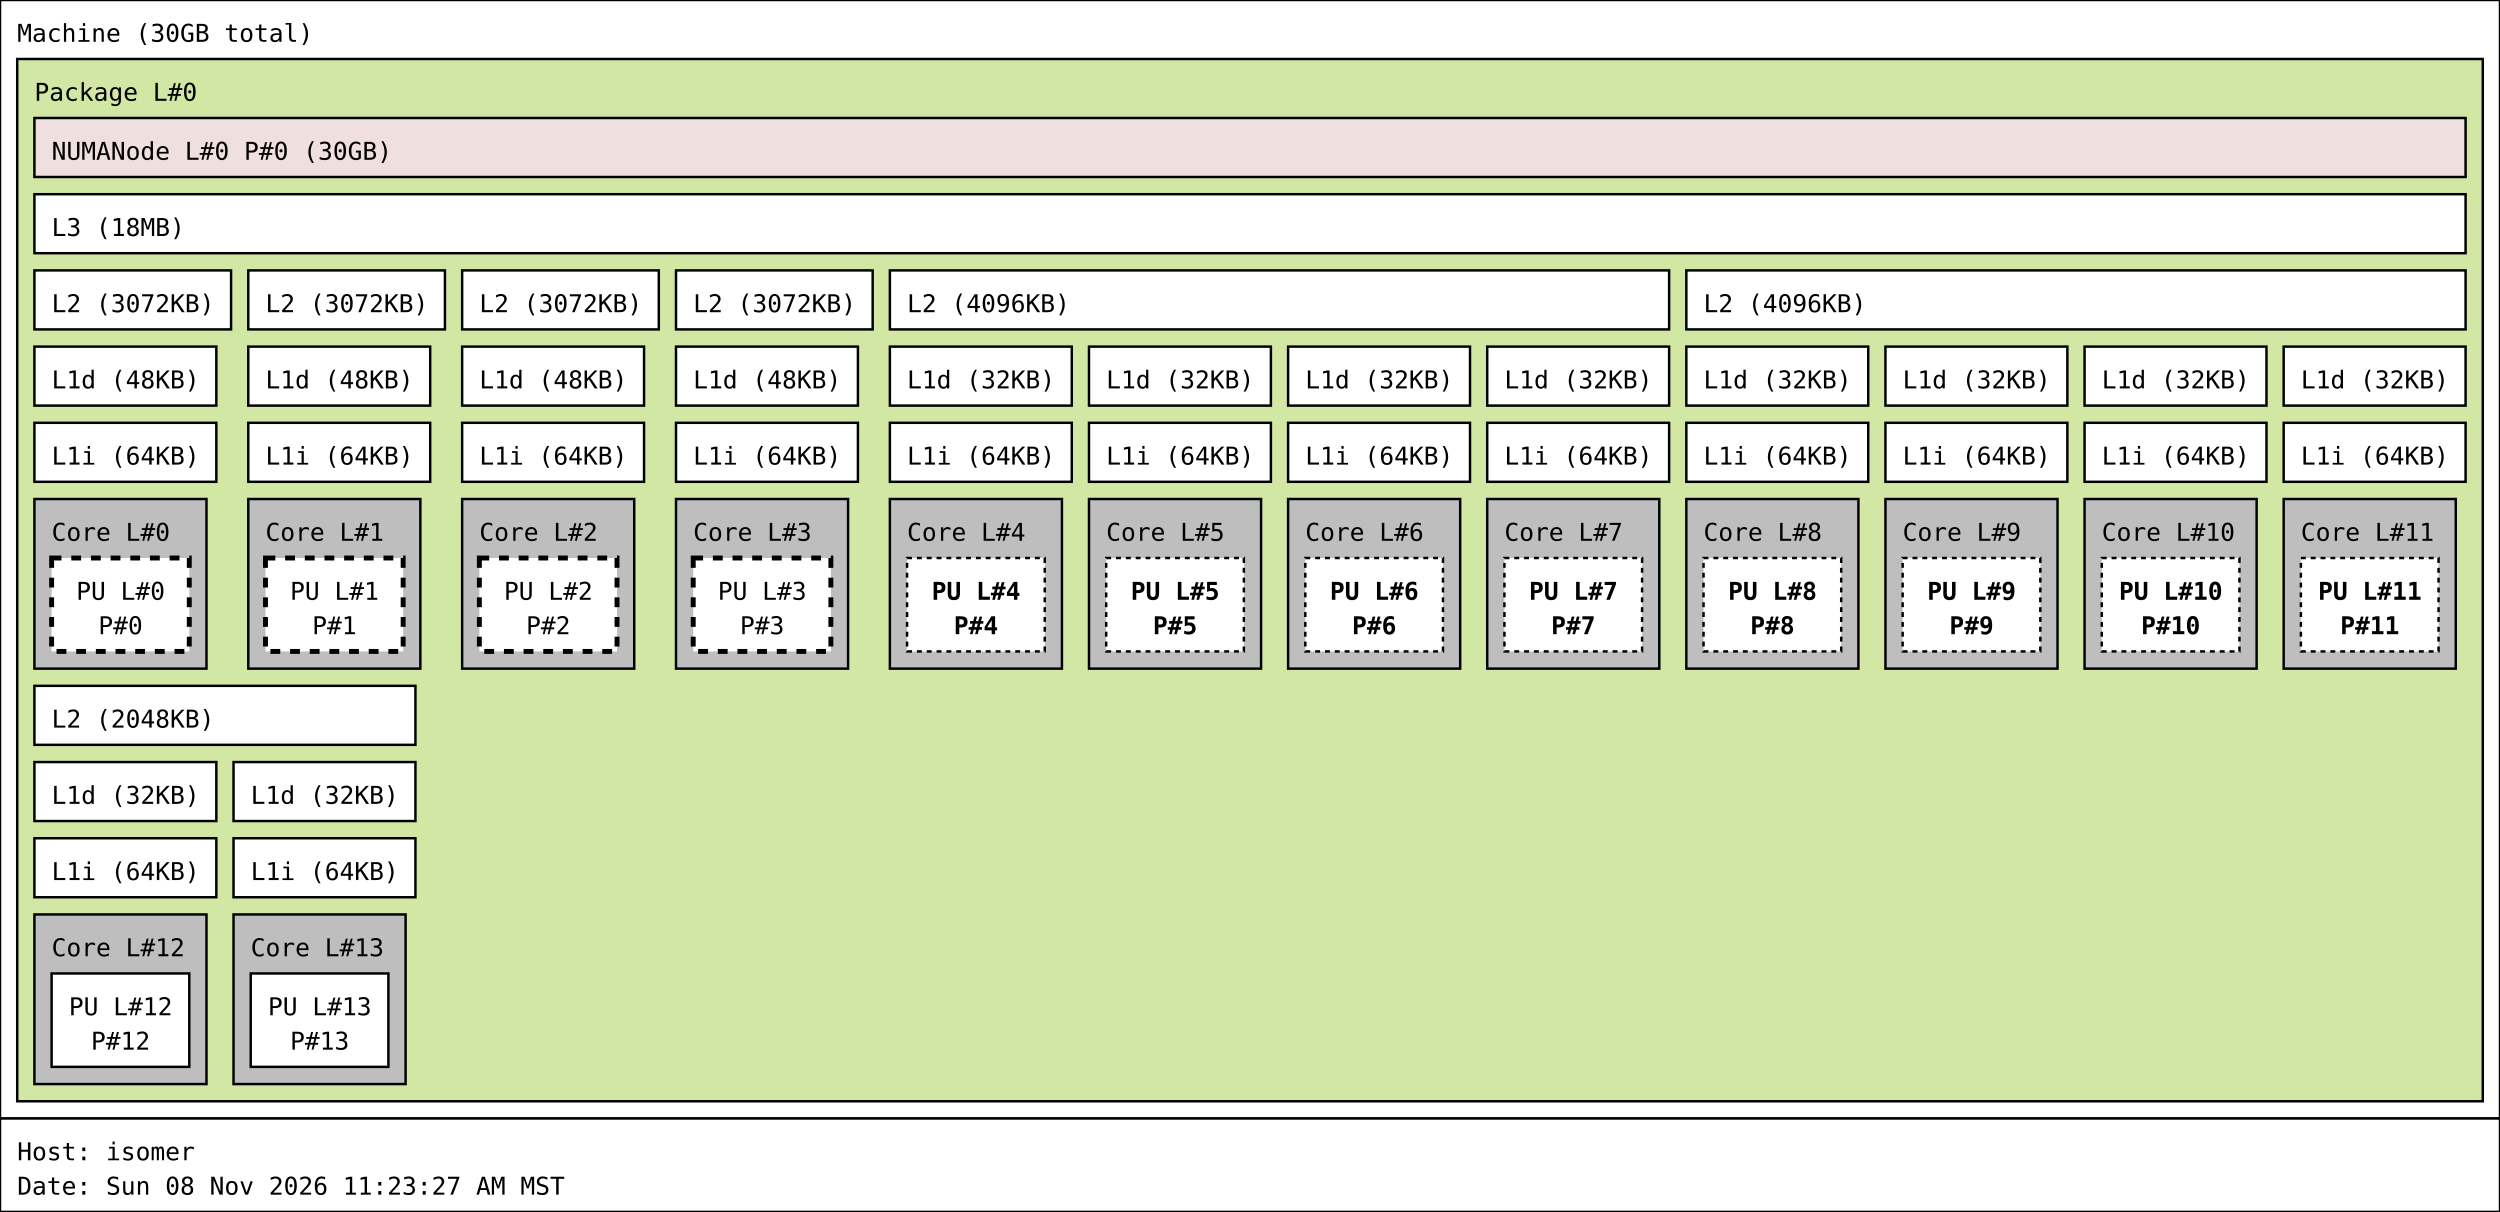
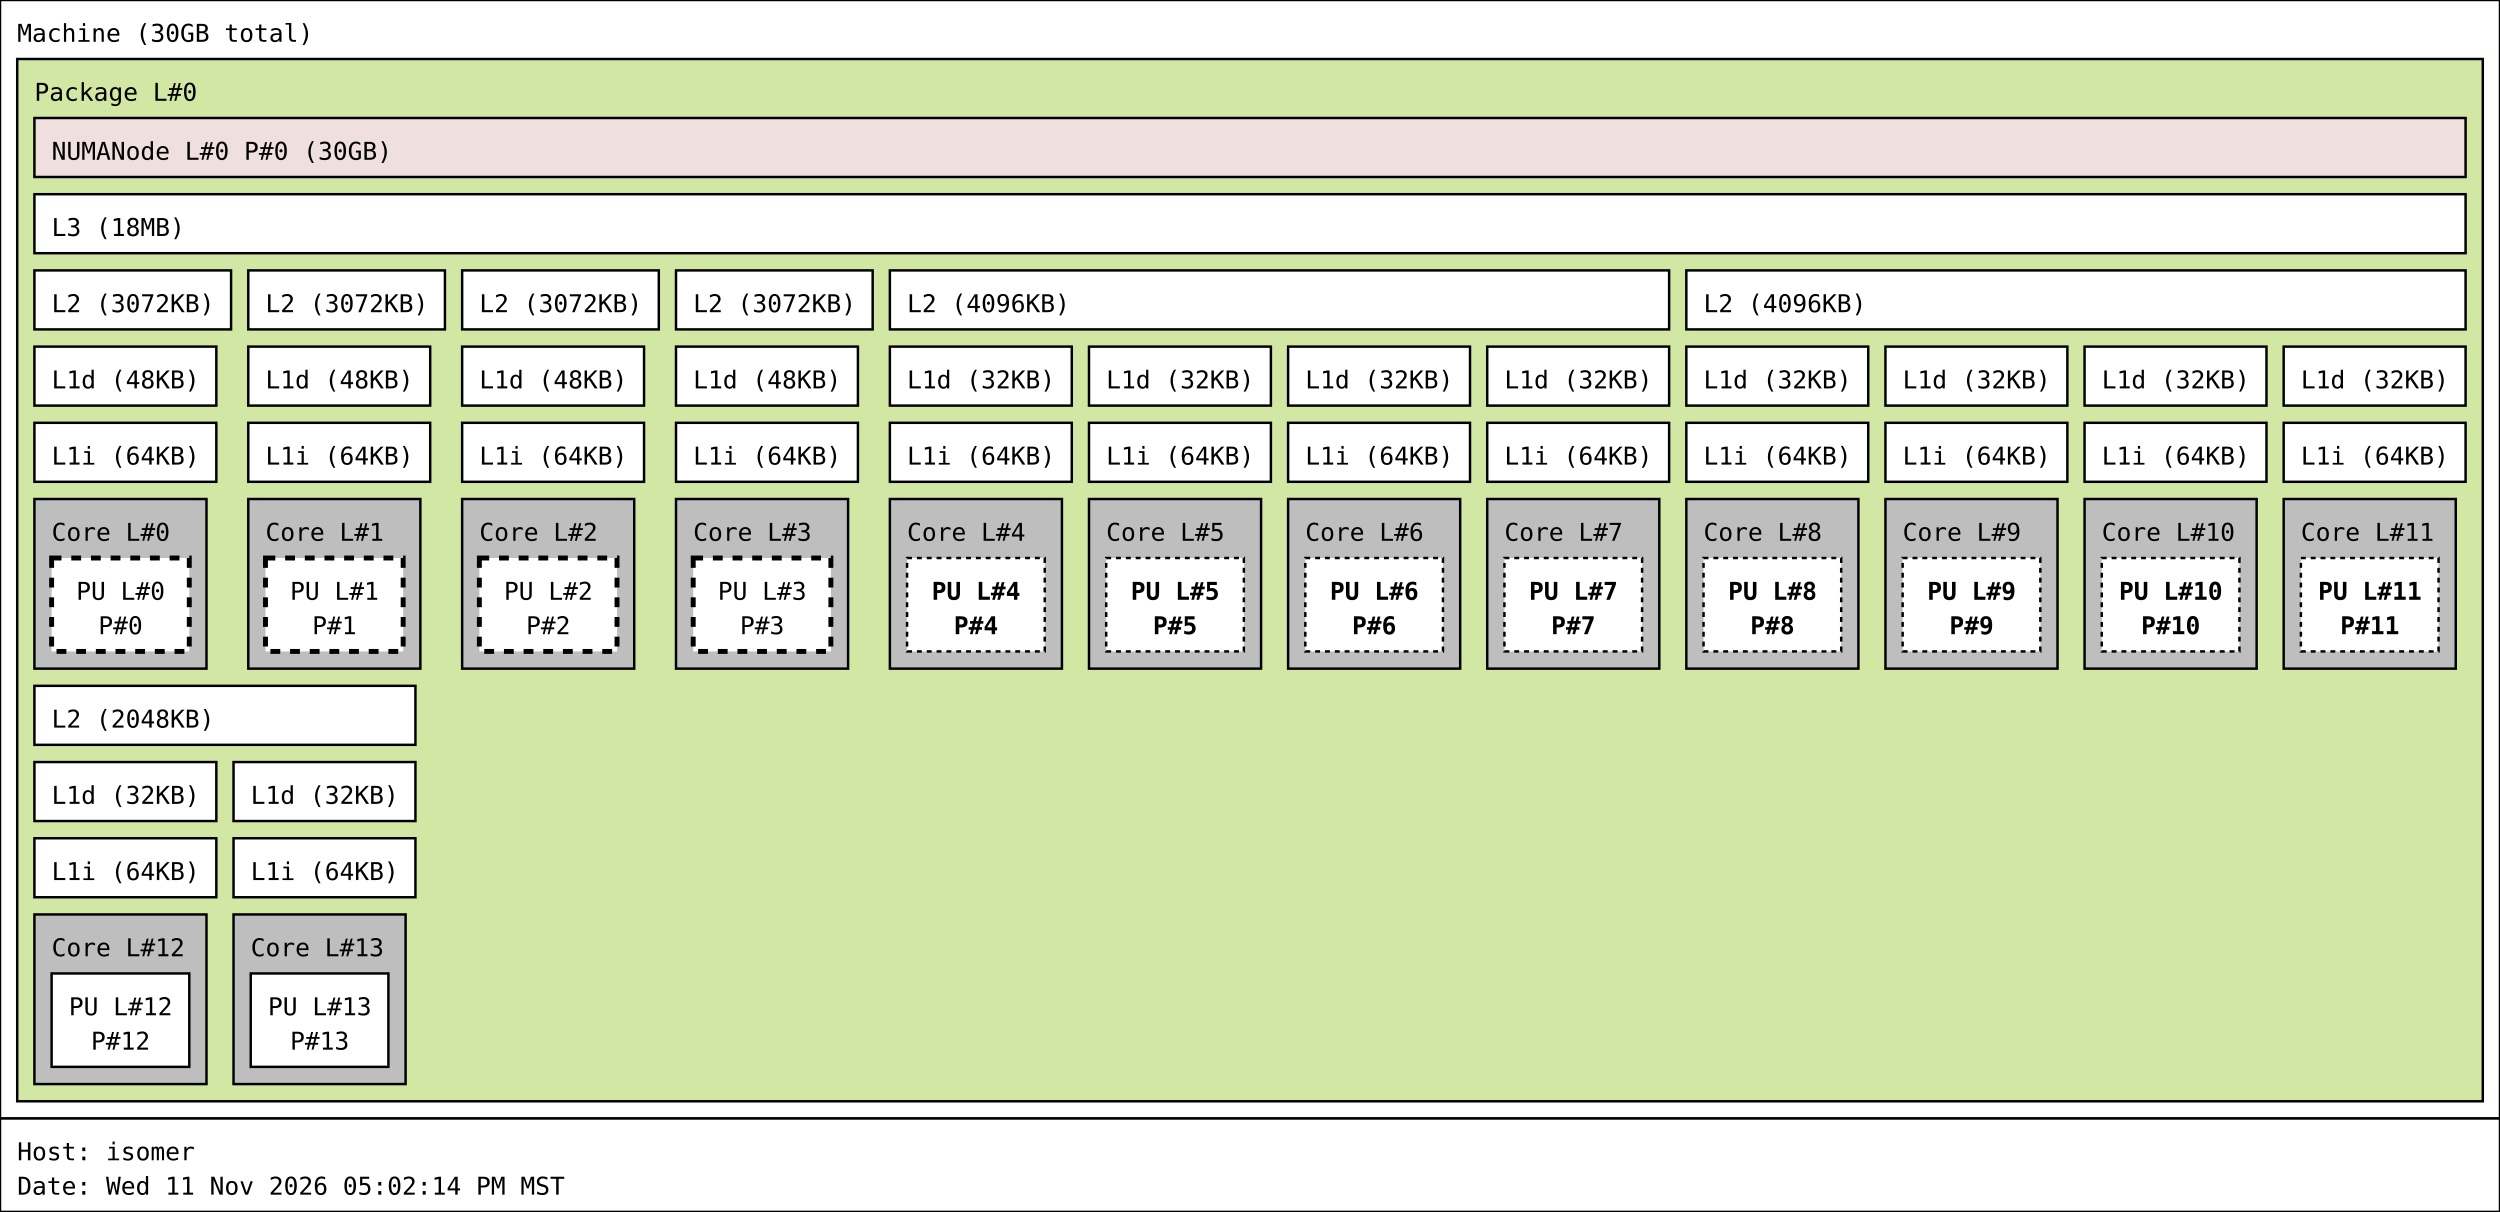
<svg xmlns="http://www.w3.org/2000/svg" width="1017px" height="493px" viewBox="0 0 1017px 493px" version="1.1">
  <rect id="Machine_0_rect" class="Machine" x="0" y="0" width="1017" height="455" fill="rgb(255,255,255)" stroke="rgb(0,0,0)" stroke-width="1" />
  <text id="Machine_0_text" class="Machine" font-family="Monospace" x="7" y="17" fill="rgb(0,0,0)" font-size="10px">Machine (30GB total)</text>
  <rect id="Package_0_rect" class="Package" x="7" y="24" width="1003" height="424" fill="rgb(210,231,164)" stroke="rgb(0,0,0)" stroke-width="1" />
  <text id="Package_0_text" class="Package" font-family="Monospace" x="14" y="41" fill="rgb(0,0,0)" font-size="10px">Package L#0</text>
  <rect id="L3_0_rect" class="L3" x="14" y="79" width="989" height="24" fill="rgb(255,255,255)" stroke="rgb(0,0,0)" stroke-width="1" />
  <text id="L3_0_text" class="L3" font-family="Monospace" x="21" y="96" fill="rgb(0,0,0)" font-size="10px">L3 (18MB)</text>
  <rect id="L2_0_rect" class="L2" x="14" y="110" width="80" height="24" fill="rgb(255,255,255)" stroke="rgb(0,0,0)" stroke-width="1" />
  <text id="L2_0_text" class="L2" font-family="Monospace" x="21" y="127" fill="rgb(0,0,0)" font-size="10px">L2 (3072KB)</text>
  <rect id="L1d_0_rect" class="L1d" x="14" y="141" width="74" height="24" fill="rgb(255,255,255)" stroke="rgb(0,0,0)" stroke-width="1" />
  <text id="L1d_0_text" class="L1d" font-family="Monospace" x="21" y="158" fill="rgb(0,0,0)" font-size="10px">L1d (48KB)</text>
  <rect id="L1i_0_rect" class="L1i" x="14" y="172" width="74" height="24" fill="rgb(255,255,255)" stroke="rgb(0,0,0)" stroke-width="1" />
  <text id="L1i_0_text" class="L1i" font-family="Monospace" x="21" y="189" fill="rgb(0,0,0)" font-size="10px">L1i (64KB)</text>
  <rect id="Core_0_rect" class="Core" x="14" y="203" width="70" height="69" fill="rgb(190,190,190)" stroke="rgb(0,0,0)" stroke-width="1" />
  <text id="Core_0_text" class="Core" font-family="Monospace" x="21" y="220" fill="rgb(0,0,0)" font-size="10px">Core L#0</text>
  <rect id="PU_0_rect" class="PU" x="21" y="227" width="56" height="38" fill="rgb(255,255,255)" stroke="rgb(0,0,0)" stroke-width="2" stroke-dasharray="4" />
  <text id="PU_0_text" class="PU" font-family="Monospace" x="31" y="244" fill="rgb(0,0,0)" font-size="10px">PU L#0</text>
  <text id="PU_0_text_1" class="PU" font-family="Monospace" x="40" y="258" fill="rgb(0,0,0)" font-size="10px">P#0</text>
  <rect id="L2_1_rect" class="L2" x="101" y="110" width="80" height="24" fill="rgb(255,255,255)" stroke="rgb(0,0,0)" stroke-width="1" />
  <text id="L2_1_text" class="L2" font-family="Monospace" x="108" y="127" fill="rgb(0,0,0)" font-size="10px">L2 (3072KB)</text>
  <rect id="L1d_1_rect" class="L1d" x="101" y="141" width="74" height="24" fill="rgb(255,255,255)" stroke="rgb(0,0,0)" stroke-width="1" />
  <text id="L1d_1_text" class="L1d" font-family="Monospace" x="108" y="158" fill="rgb(0,0,0)" font-size="10px">L1d (48KB)</text>
  <rect id="L1i_1_rect" class="L1i" x="101" y="172" width="74" height="24" fill="rgb(255,255,255)" stroke="rgb(0,0,0)" stroke-width="1" />
  <text id="L1i_1_text" class="L1i" font-family="Monospace" x="108" y="189" fill="rgb(0,0,0)" font-size="10px">L1i (64KB)</text>
  <rect id="Core_1_rect" class="Core" x="101" y="203" width="70" height="69" fill="rgb(190,190,190)" stroke="rgb(0,0,0)" stroke-width="1" />
  <text id="Core_1_text" class="Core" font-family="Monospace" x="108" y="220" fill="rgb(0,0,0)" font-size="10px">Core L#1</text>
  <rect id="PU_1_rect" class="PU" x="108" y="227" width="56" height="38" fill="rgb(255,255,255)" stroke="rgb(0,0,0)" stroke-width="2" stroke-dasharray="4" />
  <text id="PU_1_text" class="PU" font-family="Monospace" x="118" y="244" fill="rgb(0,0,0)" font-size="10px">PU L#1</text>
  <text id="PU_1_text_1" class="PU" font-family="Monospace" x="127" y="258" fill="rgb(0,0,0)" font-size="10px">P#1</text>
  <rect id="L2_2_rect" class="L2" x="188" y="110" width="80" height="24" fill="rgb(255,255,255)" stroke="rgb(0,0,0)" stroke-width="1" />
  <text id="L2_2_text" class="L2" font-family="Monospace" x="195" y="127" fill="rgb(0,0,0)" font-size="10px">L2 (3072KB)</text>
  <rect id="L1d_2_rect" class="L1d" x="188" y="141" width="74" height="24" fill="rgb(255,255,255)" stroke="rgb(0,0,0)" stroke-width="1" />
  <text id="L1d_2_text" class="L1d" font-family="Monospace" x="195" y="158" fill="rgb(0,0,0)" font-size="10px">L1d (48KB)</text>
  <rect id="L1i_2_rect" class="L1i" x="188" y="172" width="74" height="24" fill="rgb(255,255,255)" stroke="rgb(0,0,0)" stroke-width="1" />
  <text id="L1i_2_text" class="L1i" font-family="Monospace" x="195" y="189" fill="rgb(0,0,0)" font-size="10px">L1i (64KB)</text>
  <rect id="Core_2_rect" class="Core" x="188" y="203" width="70" height="69" fill="rgb(190,190,190)" stroke="rgb(0,0,0)" stroke-width="1" />
  <text id="Core_2_text" class="Core" font-family="Monospace" x="195" y="220" fill="rgb(0,0,0)" font-size="10px">Core L#2</text>
  <rect id="PU_2_rect" class="PU" x="195" y="227" width="56" height="38" fill="rgb(255,255,255)" stroke="rgb(0,0,0)" stroke-width="2" stroke-dasharray="4" />
  <text id="PU_2_text" class="PU" font-family="Monospace" x="205" y="244" fill="rgb(0,0,0)" font-size="10px">PU L#2</text>
  <text id="PU_2_text_1" class="PU" font-family="Monospace" x="214" y="258" fill="rgb(0,0,0)" font-size="10px">P#2</text>
  <rect id="L2_3_rect" class="L2" x="275" y="110" width="80" height="24" fill="rgb(255,255,255)" stroke="rgb(0,0,0)" stroke-width="1" />
  <text id="L2_3_text" class="L2" font-family="Monospace" x="282" y="127" fill="rgb(0,0,0)" font-size="10px">L2 (3072KB)</text>
  <rect id="L1d_3_rect" class="L1d" x="275" y="141" width="74" height="24" fill="rgb(255,255,255)" stroke="rgb(0,0,0)" stroke-width="1" />
  <text id="L1d_3_text" class="L1d" font-family="Monospace" x="282" y="158" fill="rgb(0,0,0)" font-size="10px">L1d (48KB)</text>
  <rect id="L1i_3_rect" class="L1i" x="275" y="172" width="74" height="24" fill="rgb(255,255,255)" stroke="rgb(0,0,0)" stroke-width="1" />
  <text id="L1i_3_text" class="L1i" font-family="Monospace" x="282" y="189" fill="rgb(0,0,0)" font-size="10px">L1i (64KB)</text>
  <rect id="Core_3_rect" class="Core" x="275" y="203" width="70" height="69" fill="rgb(190,190,190)" stroke="rgb(0,0,0)" stroke-width="1" />
  <text id="Core_3_text" class="Core" font-family="Monospace" x="282" y="220" fill="rgb(0,0,0)" font-size="10px">Core L#3</text>
  <rect id="PU_3_rect" class="PU" x="282" y="227" width="56" height="38" fill="rgb(255,255,255)" stroke="rgb(0,0,0)" stroke-width="2" stroke-dasharray="4" />
  <text id="PU_3_text" class="PU" font-family="Monospace" x="292" y="244" fill="rgb(0,0,0)" font-size="10px">PU L#3</text>
  <text id="PU_3_text_1" class="PU" font-family="Monospace" x="301" y="258" fill="rgb(0,0,0)" font-size="10px">P#3</text>
  <rect id="L2_4_rect" class="L2" x="362" y="110" width="317" height="24" fill="rgb(255,255,255)" stroke="rgb(0,0,0)" stroke-width="1" />
  <text id="L2_4_text" class="L2" font-family="Monospace" x="369" y="127" fill="rgb(0,0,0)" font-size="10px">L2 (4096KB)</text>
  <rect id="L1d_4_rect" class="L1d" x="362" y="141" width="74" height="24" fill="rgb(255,255,255)" stroke="rgb(0,0,0)" stroke-width="1" />
  <text id="L1d_4_text" class="L1d" font-family="Monospace" x="369" y="158" fill="rgb(0,0,0)" font-size="10px">L1d (32KB)</text>
  <rect id="L1i_4_rect" class="L1i" x="362" y="172" width="74" height="24" fill="rgb(255,255,255)" stroke="rgb(0,0,0)" stroke-width="1" />
  <text id="L1i_4_text" class="L1i" font-family="Monospace" x="369" y="189" fill="rgb(0,0,0)" font-size="10px">L1i (64KB)</text>
  <rect id="Core_4_rect" class="Core" x="362" y="203" width="70" height="69" fill="rgb(190,190,190)" stroke="rgb(0,0,0)" stroke-width="1" />
  <text id="Core_4_text" class="Core" font-family="Monospace" x="369" y="220" fill="rgb(0,0,0)" font-size="10px">Core L#4</text>
  <rect id="PU_4_rect" class="PU" x="369" y="227" width="56" height="38" fill="rgb(255,255,255)" stroke="rgb(0,0,0)" stroke-width="1" stroke-dasharray="2" />
  <text id="PU_4_text" class="PU" font-family="Monospace" font-weight="bold" x="379" y="244" fill="rgb(0,0,0)" font-size="10px">PU L#4</text>
  <text id="PU_4_text_1" class="PU" font-family="Monospace" font-weight="bold" x="388" y="258" fill="rgb(0,0,0)" font-size="10px">P#4</text>
  <rect id="L1d_5_rect" class="L1d" x="443" y="141" width="74" height="24" fill="rgb(255,255,255)" stroke="rgb(0,0,0)" stroke-width="1" />
  <text id="L1d_5_text" class="L1d" font-family="Monospace" x="450" y="158" fill="rgb(0,0,0)" font-size="10px">L1d (32KB)</text>
  <rect id="L1i_5_rect" class="L1i" x="443" y="172" width="74" height="24" fill="rgb(255,255,255)" stroke="rgb(0,0,0)" stroke-width="1" />
  <text id="L1i_5_text" class="L1i" font-family="Monospace" x="450" y="189" fill="rgb(0,0,0)" font-size="10px">L1i (64KB)</text>
  <rect id="Core_5_rect" class="Core" x="443" y="203" width="70" height="69" fill="rgb(190,190,190)" stroke="rgb(0,0,0)" stroke-width="1" />
  <text id="Core_5_text" class="Core" font-family="Monospace" x="450" y="220" fill="rgb(0,0,0)" font-size="10px">Core L#5</text>
  <rect id="PU_5_rect" class="PU" x="450" y="227" width="56" height="38" fill="rgb(255,255,255)" stroke="rgb(0,0,0)" stroke-width="1" stroke-dasharray="2" />
  <text id="PU_5_text" class="PU" font-family="Monospace" font-weight="bold" x="460" y="244" fill="rgb(0,0,0)" font-size="10px">PU L#5</text>
  <text id="PU_5_text_1" class="PU" font-family="Monospace" font-weight="bold" x="469" y="258" fill="rgb(0,0,0)" font-size="10px">P#5</text>
  <rect id="L1d_6_rect" class="L1d" x="524" y="141" width="74" height="24" fill="rgb(255,255,255)" stroke="rgb(0,0,0)" stroke-width="1" />
  <text id="L1d_6_text" class="L1d" font-family="Monospace" x="531" y="158" fill="rgb(0,0,0)" font-size="10px">L1d (32KB)</text>
  <rect id="L1i_6_rect" class="L1i" x="524" y="172" width="74" height="24" fill="rgb(255,255,255)" stroke="rgb(0,0,0)" stroke-width="1" />
  <text id="L1i_6_text" class="L1i" font-family="Monospace" x="531" y="189" fill="rgb(0,0,0)" font-size="10px">L1i (64KB)</text>
  <rect id="Core_6_rect" class="Core" x="524" y="203" width="70" height="69" fill="rgb(190,190,190)" stroke="rgb(0,0,0)" stroke-width="1" />
  <text id="Core_6_text" class="Core" font-family="Monospace" x="531" y="220" fill="rgb(0,0,0)" font-size="10px">Core L#6</text>
  <rect id="PU_6_rect" class="PU" x="531" y="227" width="56" height="38" fill="rgb(255,255,255)" stroke="rgb(0,0,0)" stroke-width="1" stroke-dasharray="2" />
  <text id="PU_6_text" class="PU" font-family="Monospace" font-weight="bold" x="541" y="244" fill="rgb(0,0,0)" font-size="10px">PU L#6</text>
  <text id="PU_6_text_1" class="PU" font-family="Monospace" font-weight="bold" x="550" y="258" fill="rgb(0,0,0)" font-size="10px">P#6</text>
  <rect id="L1d_7_rect" class="L1d" x="605" y="141" width="74" height="24" fill="rgb(255,255,255)" stroke="rgb(0,0,0)" stroke-width="1" />
  <text id="L1d_7_text" class="L1d" font-family="Monospace" x="612" y="158" fill="rgb(0,0,0)" font-size="10px">L1d (32KB)</text>
  <rect id="L1i_7_rect" class="L1i" x="605" y="172" width="74" height="24" fill="rgb(255,255,255)" stroke="rgb(0,0,0)" stroke-width="1" />
  <text id="L1i_7_text" class="L1i" font-family="Monospace" x="612" y="189" fill="rgb(0,0,0)" font-size="10px">L1i (64KB)</text>
  <rect id="Core_7_rect" class="Core" x="605" y="203" width="70" height="69" fill="rgb(190,190,190)" stroke="rgb(0,0,0)" stroke-width="1" />
  <text id="Core_7_text" class="Core" font-family="Monospace" x="612" y="220" fill="rgb(0,0,0)" font-size="10px">Core L#7</text>
  <rect id="PU_7_rect" class="PU" x="612" y="227" width="56" height="38" fill="rgb(255,255,255)" stroke="rgb(0,0,0)" stroke-width="1" stroke-dasharray="2" />
  <text id="PU_7_text" class="PU" font-family="Monospace" font-weight="bold" x="622" y="244" fill="rgb(0,0,0)" font-size="10px">PU L#7</text>
  <text id="PU_7_text_1" class="PU" font-family="Monospace" font-weight="bold" x="631" y="258" fill="rgb(0,0,0)" font-size="10px">P#7</text>
  <rect id="L2_5_rect" class="L2" x="686" y="110" width="317" height="24" fill="rgb(255,255,255)" stroke="rgb(0,0,0)" stroke-width="1" />
  <text id="L2_5_text" class="L2" font-family="Monospace" x="693" y="127" fill="rgb(0,0,0)" font-size="10px">L2 (4096KB)</text>
  <rect id="L1d_8_rect" class="L1d" x="686" y="141" width="74" height="24" fill="rgb(255,255,255)" stroke="rgb(0,0,0)" stroke-width="1" />
  <text id="L1d_8_text" class="L1d" font-family="Monospace" x="693" y="158" fill="rgb(0,0,0)" font-size="10px">L1d (32KB)</text>
  <rect id="L1i_8_rect" class="L1i" x="686" y="172" width="74" height="24" fill="rgb(255,255,255)" stroke="rgb(0,0,0)" stroke-width="1" />
  <text id="L1i_8_text" class="L1i" font-family="Monospace" x="693" y="189" fill="rgb(0,0,0)" font-size="10px">L1i (64KB)</text>
  <rect id="Core_8_rect" class="Core" x="686" y="203" width="70" height="69" fill="rgb(190,190,190)" stroke="rgb(0,0,0)" stroke-width="1" />
  <text id="Core_8_text" class="Core" font-family="Monospace" x="693" y="220" fill="rgb(0,0,0)" font-size="10px">Core L#8</text>
  <rect id="PU_8_rect" class="PU" x="693" y="227" width="56" height="38" fill="rgb(255,255,255)" stroke="rgb(0,0,0)" stroke-width="1" stroke-dasharray="2" />
  <text id="PU_8_text" class="PU" font-family="Monospace" font-weight="bold" x="703" y="244" fill="rgb(0,0,0)" font-size="10px">PU L#8</text>
  <text id="PU_8_text_1" class="PU" font-family="Monospace" font-weight="bold" x="712" y="258" fill="rgb(0,0,0)" font-size="10px">P#8</text>
  <rect id="L1d_9_rect" class="L1d" x="767" y="141" width="74" height="24" fill="rgb(255,255,255)" stroke="rgb(0,0,0)" stroke-width="1" />
  <text id="L1d_9_text" class="L1d" font-family="Monospace" x="774" y="158" fill="rgb(0,0,0)" font-size="10px">L1d (32KB)</text>
  <rect id="L1i_9_rect" class="L1i" x="767" y="172" width="74" height="24" fill="rgb(255,255,255)" stroke="rgb(0,0,0)" stroke-width="1" />
  <text id="L1i_9_text" class="L1i" font-family="Monospace" x="774" y="189" fill="rgb(0,0,0)" font-size="10px">L1i (64KB)</text>
  <rect id="Core_9_rect" class="Core" x="767" y="203" width="70" height="69" fill="rgb(190,190,190)" stroke="rgb(0,0,0)" stroke-width="1" />
  <text id="Core_9_text" class="Core" font-family="Monospace" x="774" y="220" fill="rgb(0,0,0)" font-size="10px">Core L#9</text>
  <rect id="PU_9_rect" class="PU" x="774" y="227" width="56" height="38" fill="rgb(255,255,255)" stroke="rgb(0,0,0)" stroke-width="1" stroke-dasharray="2" />
  <text id="PU_9_text" class="PU" font-family="Monospace" font-weight="bold" x="784" y="244" fill="rgb(0,0,0)" font-size="10px">PU L#9</text>
  <text id="PU_9_text_1" class="PU" font-family="Monospace" font-weight="bold" x="793" y="258" fill="rgb(0,0,0)" font-size="10px">P#9</text>
  <rect id="L1d_10_rect" class="L1d" x="848" y="141" width="74" height="24" fill="rgb(255,255,255)" stroke="rgb(0,0,0)" stroke-width="1" />
  <text id="L1d_10_text" class="L1d" font-family="Monospace" x="855" y="158" fill="rgb(0,0,0)" font-size="10px">L1d (32KB)</text>
  <rect id="L1i_10_rect" class="L1i" x="848" y="172" width="74" height="24" fill="rgb(255,255,255)" stroke="rgb(0,0,0)" stroke-width="1" />
  <text id="L1i_10_text" class="L1i" font-family="Monospace" x="855" y="189" fill="rgb(0,0,0)" font-size="10px">L1i (64KB)</text>
  <rect id="Core_10_rect" class="Core" x="848" y="203" width="70" height="69" fill="rgb(190,190,190)" stroke="rgb(0,0,0)" stroke-width="1" />
  <text id="Core_10_text" class="Core" font-family="Monospace" x="855" y="220" fill="rgb(0,0,0)" font-size="10px">Core L#10</text>
  <rect id="PU_10_rect" class="PU" x="855" y="227" width="56" height="38" fill="rgb(255,255,255)" stroke="rgb(0,0,0)" stroke-width="1" stroke-dasharray="2" />
  <text id="PU_10_text" class="PU" font-family="Monospace" font-weight="bold" x="862" y="244" fill="rgb(0,0,0)" font-size="10px">PU L#10</text>
  <text id="PU_10_text_1" class="PU" font-family="Monospace" font-weight="bold" x="871" y="258" fill="rgb(0,0,0)" font-size="10px">P#10</text>
  <rect id="L1d_11_rect" class="L1d" x="929" y="141" width="74" height="24" fill="rgb(255,255,255)" stroke="rgb(0,0,0)" stroke-width="1" />
  <text id="L1d_11_text" class="L1d" font-family="Monospace" x="936" y="158" fill="rgb(0,0,0)" font-size="10px">L1d (32KB)</text>
  <rect id="L1i_11_rect" class="L1i" x="929" y="172" width="74" height="24" fill="rgb(255,255,255)" stroke="rgb(0,0,0)" stroke-width="1" />
  <text id="L1i_11_text" class="L1i" font-family="Monospace" x="936" y="189" fill="rgb(0,0,0)" font-size="10px">L1i (64KB)</text>
  <rect id="Core_11_rect" class="Core" x="929" y="203" width="70" height="69" fill="rgb(190,190,190)" stroke="rgb(0,0,0)" stroke-width="1" />
  <text id="Core_11_text" class="Core" font-family="Monospace" x="936" y="220" fill="rgb(0,0,0)" font-size="10px">Core L#11</text>
  <rect id="PU_11_rect" class="PU" x="936" y="227" width="56" height="38" fill="rgb(255,255,255)" stroke="rgb(0,0,0)" stroke-width="1" stroke-dasharray="2" />
  <text id="PU_11_text" class="PU" font-family="Monospace" font-weight="bold" x="943" y="244" fill="rgb(0,0,0)" font-size="10px">PU L#11</text>
  <text id="PU_11_text_1" class="PU" font-family="Monospace" font-weight="bold" x="952" y="258" fill="rgb(0,0,0)" font-size="10px">P#11</text>
  <rect id="L2_6_rect" class="L2" x="14" y="279" width="155" height="24" fill="rgb(255,255,255)" stroke="rgb(0,0,0)" stroke-width="1" />
  <text id="L2_6_text" class="L2" font-family="Monospace" x="21" y="296" fill="rgb(0,0,0)" font-size="10px">L2 (2048KB)</text>
  <rect id="L1d_12_rect" class="L1d" x="14" y="310" width="74" height="24" fill="rgb(255,255,255)" stroke="rgb(0,0,0)" stroke-width="1" />
  <text id="L1d_12_text" class="L1d" font-family="Monospace" x="21" y="327" fill="rgb(0,0,0)" font-size="10px">L1d (32KB)</text>
  <rect id="L1i_12_rect" class="L1i" x="14" y="341" width="74" height="24" fill="rgb(255,255,255)" stroke="rgb(0,0,0)" stroke-width="1" />
  <text id="L1i_12_text" class="L1i" font-family="Monospace" x="21" y="358" fill="rgb(0,0,0)" font-size="10px">L1i (64KB)</text>
  <rect id="Core_12_rect" class="Core" x="14" y="372" width="70" height="69" fill="rgb(190,190,190)" stroke="rgb(0,0,0)" stroke-width="1" />
  <text id="Core_12_text" class="Core" font-family="Monospace" x="21" y="389" fill="rgb(0,0,0)" font-size="10px">Core L#12</text>
  <rect id="PU_12_rect" class="PU" x="21" y="396" width="56" height="38" fill="rgb(255,255,255)" stroke="rgb(0,0,0)" stroke-width="1" />
  <text id="PU_12_text" class="PU" font-family="Monospace" x="28" y="413" fill="rgb(0,0,0)" font-size="10px">PU L#12</text>
  <text id="PU_12_text_1" class="PU" font-family="Monospace" x="37" y="427" fill="rgb(0,0,0)" font-size="10px">P#12</text>
  <rect id="L1d_13_rect" class="L1d" x="95" y="310" width="74" height="24" fill="rgb(255,255,255)" stroke="rgb(0,0,0)" stroke-width="1" />
  <text id="L1d_13_text" class="L1d" font-family="Monospace" x="102" y="327" fill="rgb(0,0,0)" font-size="10px">L1d (32KB)</text>
  <rect id="L1i_13_rect" class="L1i" x="95" y="341" width="74" height="24" fill="rgb(255,255,255)" stroke="rgb(0,0,0)" stroke-width="1" />
  <text id="L1i_13_text" class="L1i" font-family="Monospace" x="102" y="358" fill="rgb(0,0,0)" font-size="10px">L1i (64KB)</text>
  <rect id="Core_13_rect" class="Core" x="95" y="372" width="70" height="69" fill="rgb(190,190,190)" stroke="rgb(0,0,0)" stroke-width="1" />
  <text id="Core_13_text" class="Core" font-family="Monospace" x="102" y="389" fill="rgb(0,0,0)" font-size="10px">Core L#13</text>
  <rect id="PU_13_rect" class="PU" x="102" y="396" width="56" height="38" fill="rgb(255,255,255)" stroke="rgb(0,0,0)" stroke-width="1" />
  <text id="PU_13_text" class="PU" font-family="Monospace" x="109" y="413" fill="rgb(0,0,0)" font-size="10px">PU L#13</text>
  <text id="PU_13_text_1" class="PU" font-family="Monospace" x="118" y="427" fill="rgb(0,0,0)" font-size="10px">P#13</text>
  <rect id="NUMANode_0_rect" class="NUMANode" x="14" y="48" width="989" height="24" fill="rgb(239,223,222)" stroke="rgb(0,0,0)" stroke-width="1" />
  <text id="NUMANode_0_text" class="NUMANode" font-family="Monospace" x="21" y="65" fill="rgb(0,0,0)" font-size="10px">NUMANode L#0 P#0 (30GB)</text>
  <rect id="anon_rect" x="0" y="455" width="1017" height="38" fill="rgb(255,255,255)" stroke="rgb(0,0,0)" stroke-width="1" />
  <text id="anon_text" font-family="Monospace" x="7" y="472" fill="rgb(0,0,0)" font-size="10px">Host: isomer</text>
-   <text id="anon_text_1" font-family="Monospace" x="7" y="486" fill="rgb(0,0,0)" font-size="10px">Date: Sun 08 Nov 2026 11:23:27 AM MST</text>
+   <text id="anon_text_1" font-family="Monospace" x="7" y="486" fill="rgb(0,0,0)" font-size="10px">Date: Wed 11 Nov 2026 05:02:14 PM MST</text>
</svg>
